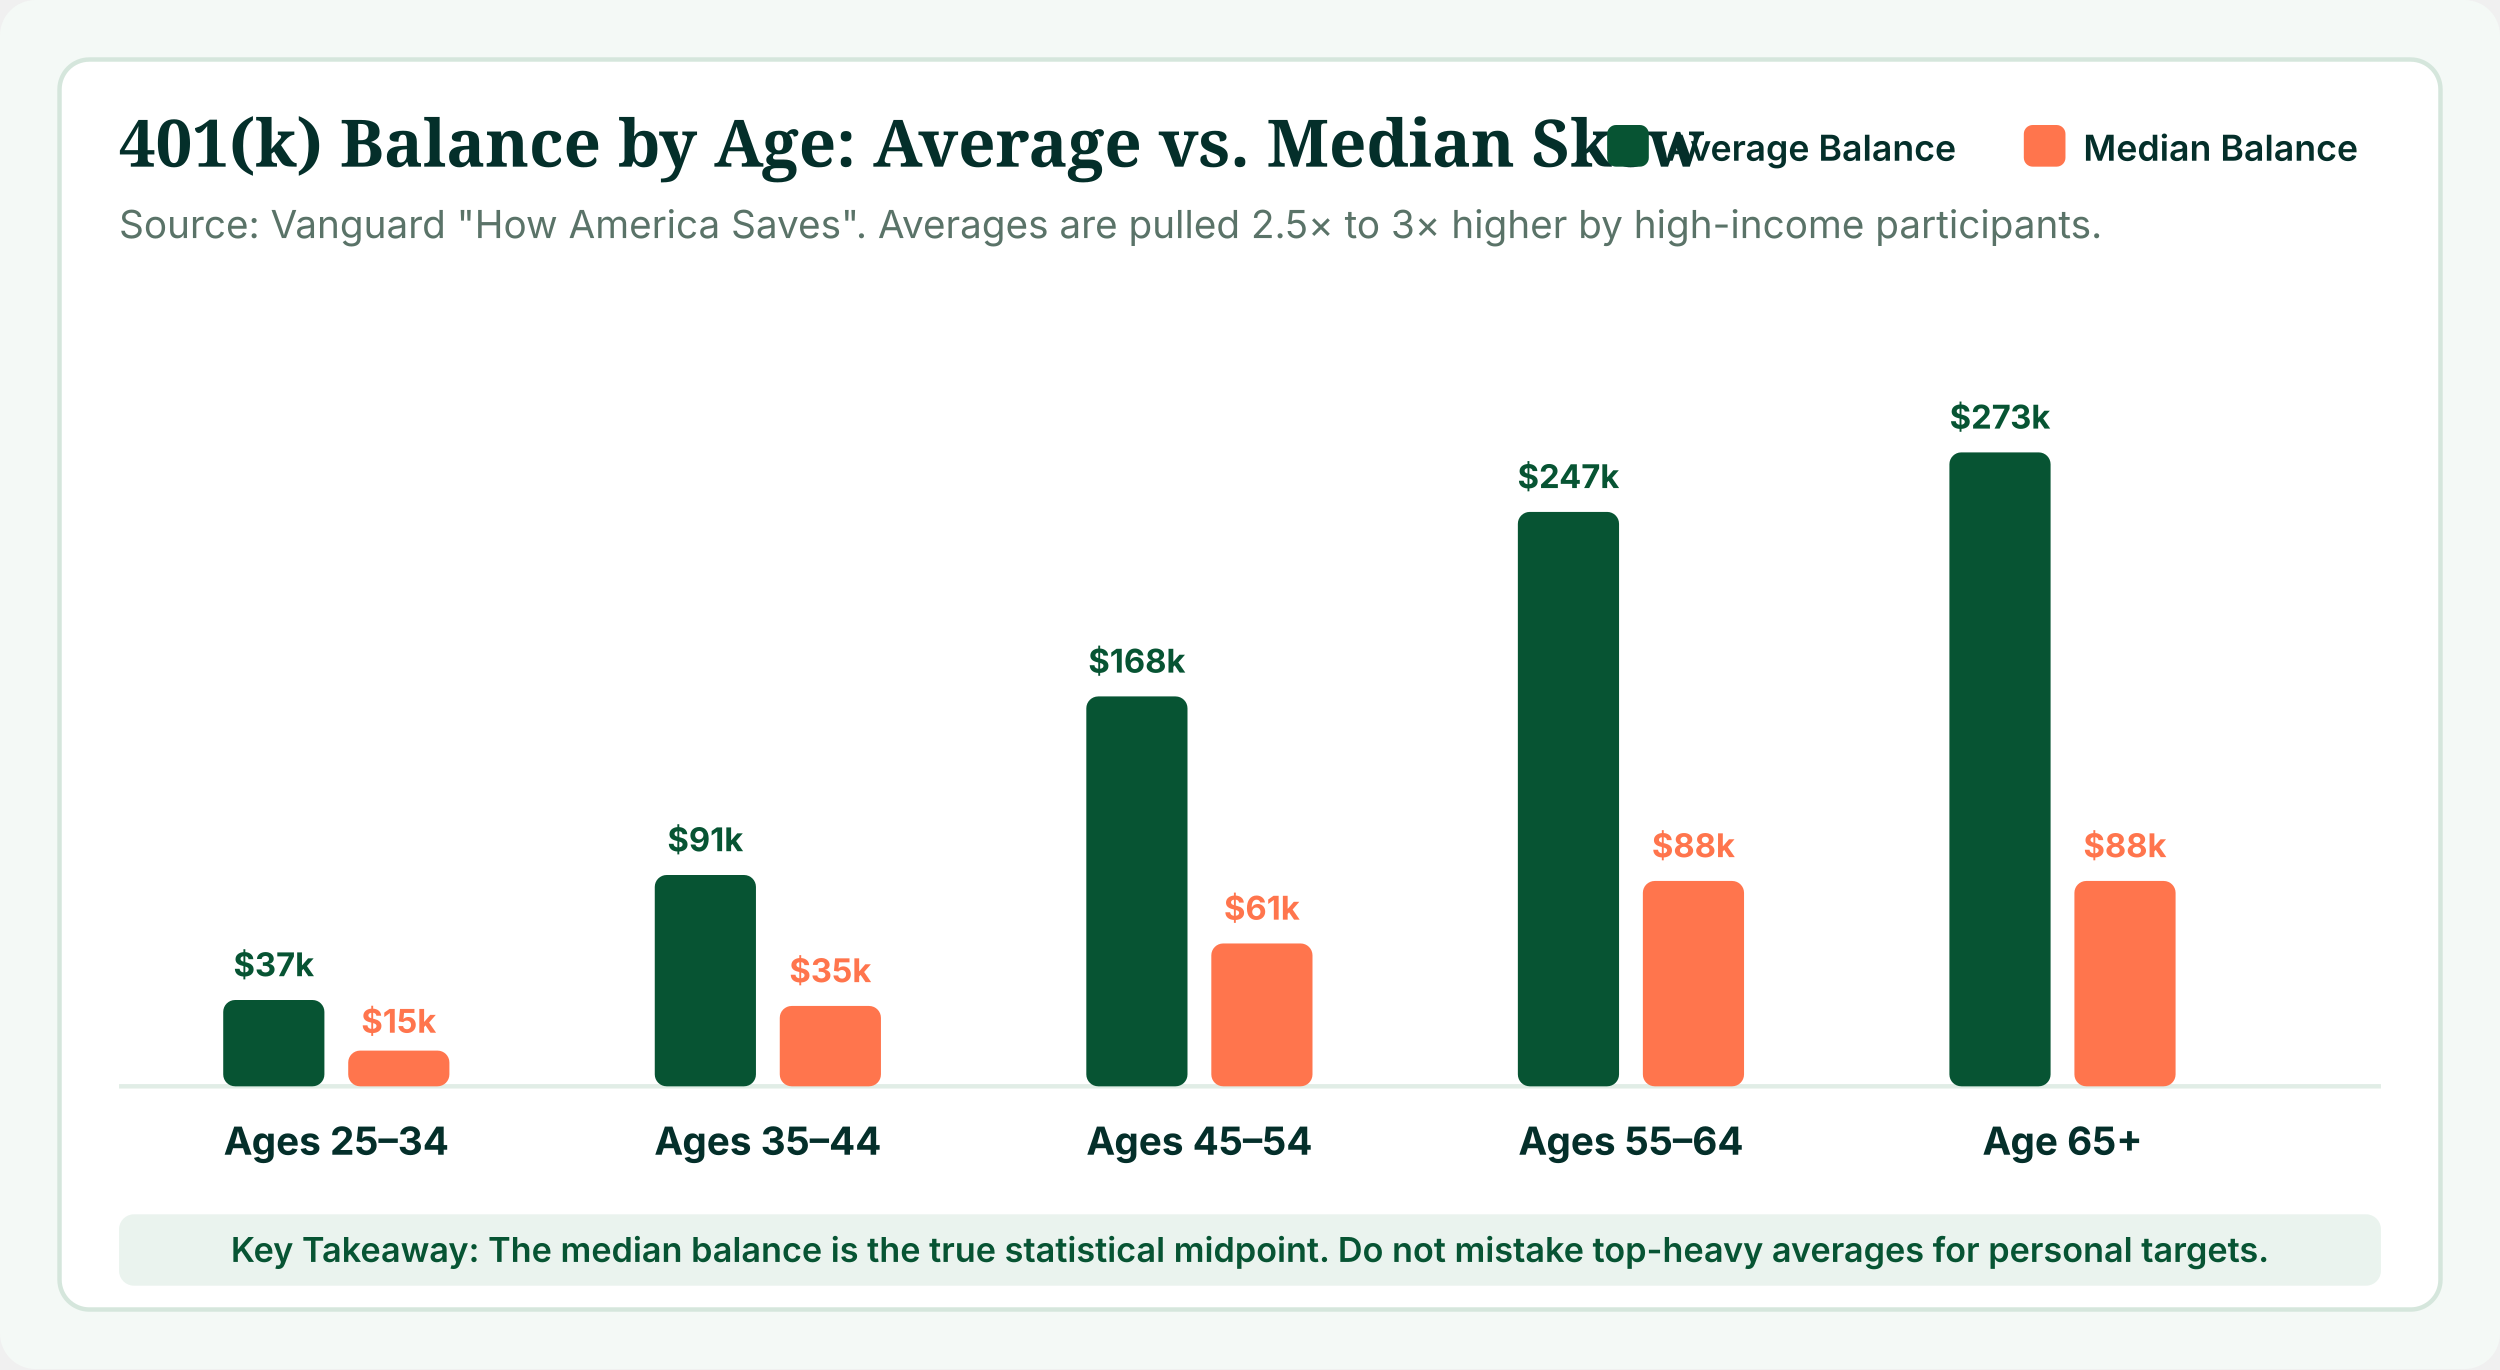
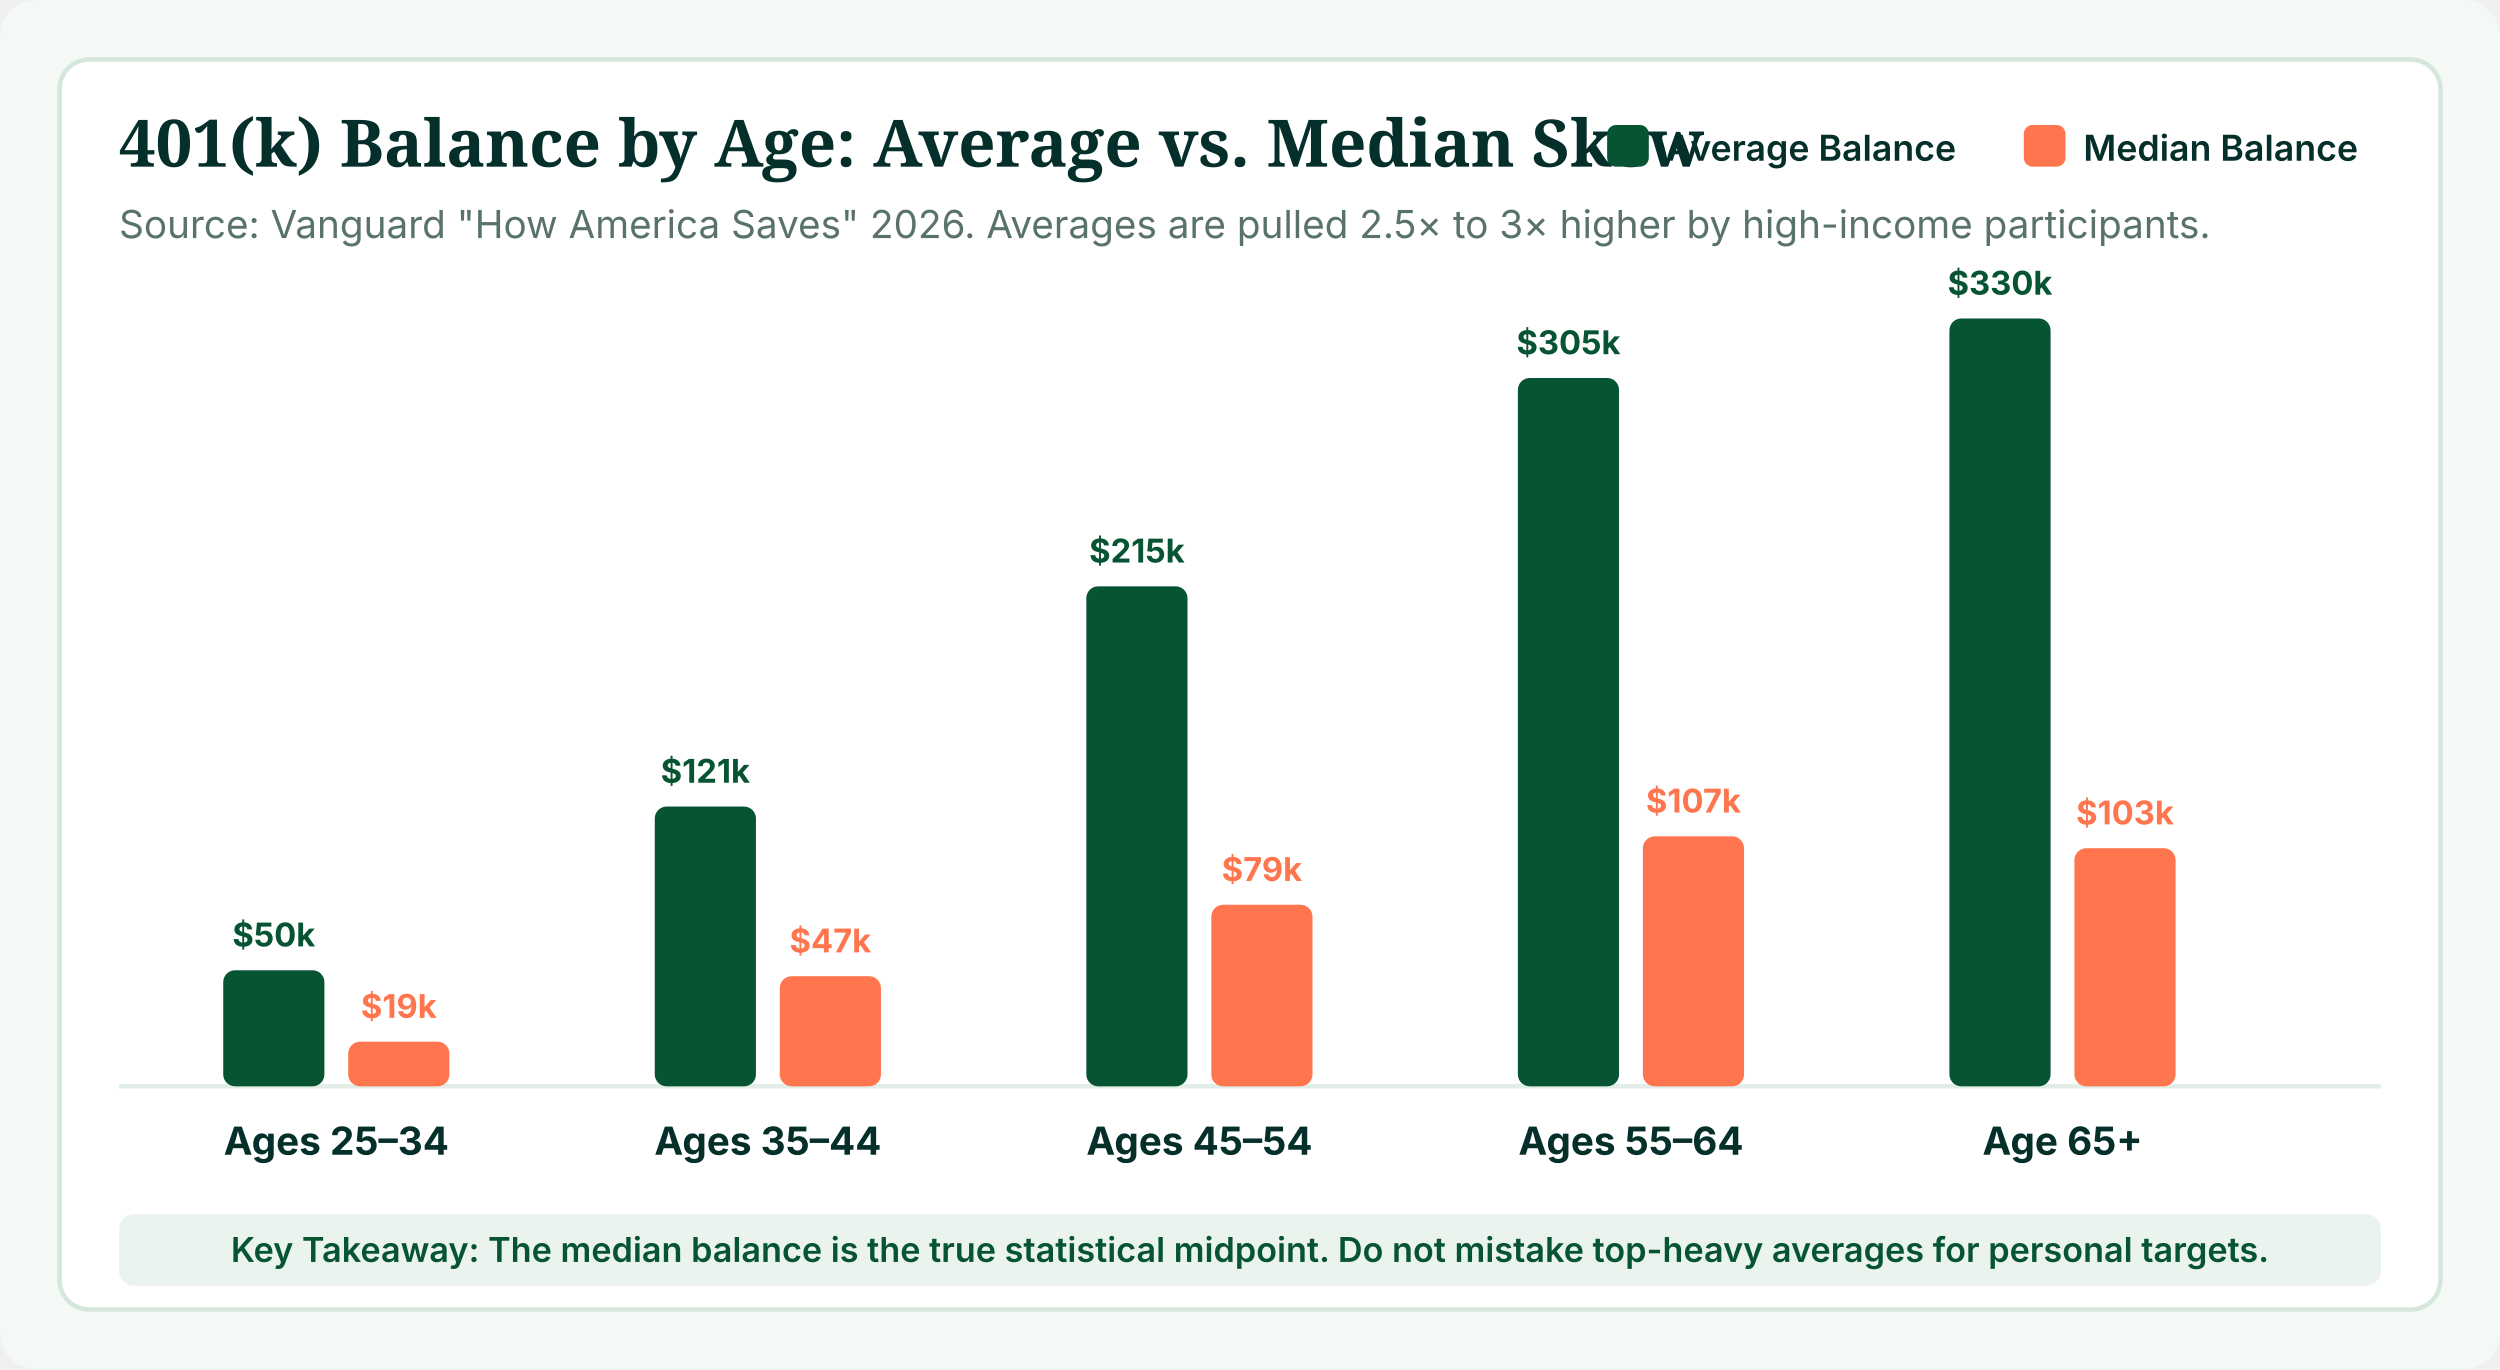
<svg xmlns="http://www.w3.org/2000/svg" viewBox="0 0 840 460" width="100%" role="img" aria-label="Average vs Median 401(k) Balance by Age">
  <rect width="100%" height="100%" fill="#f4f9f6" rx="12" />
  <rect x="20" y="20" width="800" height="420" fill="#ffffff" rx="10" stroke="#d5e6dc" stroke-width="1.5" />
  <text x="40" y="56" font-family="'Fraunces', serif" font-size="22" font-weight="700" fill="#042f2a">401(k) Balance by Age: Average vs. Median Skew</text>
-   <text x="40" y="80" font-family="'Inter', sans-serif" font-size="13" fill="#5a7368">Source: Vanguard "How America Saves". Averages are pulled 2.5× to 3× higher by high-income participants.</text>
+   <text x="40" y="80" font-family="'Inter', sans-serif" font-size="13" fill="#5a7368">Source: Vanguard "How America Saves" 2026. Averages are pulled 2.5× to 3× higher by high-income participants.</text>
  <g transform="translate(540, 42)">
    <rect x="0" y="0" width="14" height="14" fill="#075433" rx="3" />
    <text x="20" y="12" font-family="'Inter', sans-serif" font-size="12" font-weight="600" fill="#042f2a">Average Balance</text>
    <rect x="140" y="0" width="14" height="14" fill="#ff754d" rx="3" />
    <text x="160" y="12" font-family="'Inter', sans-serif" font-size="12" font-weight="600" fill="#042f2a">Median Balance</text>
  </g>
  <line x1="40" y1="365" x2="800" y2="365" stroke="#e1ede6" stroke-width="1.5" />
  <g transform="translate(60, 0)">
-     <rect x="15" y="336" width="34" height="29" fill="#075433" rx="4" />
-     <text x="32" y="328" font-family="'Inter', sans-serif" font-size="11" font-weight="700" fill="#075433" text-anchor="middle">$37k</text>
-     <rect x="57" y="353" width="34" height="12" fill="#ff754d" rx="4" />
-     <text x="74" y="347" font-family="'Inter', sans-serif" font-size="11" font-weight="700" fill="#ff754d" text-anchor="middle">$15k</text>
+     <rect x="15" y="326" width="34" height="39" fill="#075433" rx="4" />
+     <text x="32" y="318" font-family="'Inter', sans-serif" font-size="11" font-weight="700" fill="#075433" text-anchor="middle">$50k</text>
+     <rect x="57" y="350" width="34" height="15" fill="#ff754d" rx="4" />
+     <text x="74" y="342" font-family="'Inter', sans-serif" font-size="11" font-weight="700" fill="#ff754d" text-anchor="middle">$19k</text>
    <text x="53" y="388" font-family="'Inter', sans-serif" font-size="13" font-weight="700" fill="#042f2a" text-anchor="middle">Ages 25–34</text>
  </g>
  <g transform="translate(205, 0)">
-     <rect x="15" y="294" width="34" height="71" fill="#075433" rx="4" />
-     <text x="32" y="286" font-family="'Inter', sans-serif" font-size="11" font-weight="700" fill="#075433" text-anchor="middle">$91k</text>
-     <rect x="57" y="338" width="34" height="27" fill="#ff754d" rx="4" />
-     <text x="74" y="330" font-family="'Inter', sans-serif" font-size="11" font-weight="700" fill="#ff754d" text-anchor="middle">$35k</text>
+     <rect x="15" y="271" width="34" height="94" fill="#075433" rx="4" />
+     <text x="32" y="263" font-family="'Inter', sans-serif" font-size="11" font-weight="700" fill="#075433" text-anchor="middle">$121k</text>
+     <rect x="57" y="328" width="34" height="37" fill="#ff754d" rx="4" />
+     <text x="74" y="320" font-family="'Inter', sans-serif" font-size="11" font-weight="700" fill="#ff754d" text-anchor="middle">$47k</text>
    <text x="53" y="388" font-family="'Inter', sans-serif" font-size="13" font-weight="700" fill="#042f2a" text-anchor="middle">Ages 35–44</text>
  </g>
  <g transform="translate(350, 0)">
-     <rect x="15" y="234" width="34" height="131" fill="#075433" rx="4" />
-     <text x="32" y="226" font-family="'Inter', sans-serif" font-size="11" font-weight="700" fill="#075433" text-anchor="middle">$168k</text>
-     <rect x="57" y="317" width="34" height="48" fill="#ff754d" rx="4" />
-     <text x="74" y="309" font-family="'Inter', sans-serif" font-size="11" font-weight="700" fill="#ff754d" text-anchor="middle">$61k</text>
+     <rect x="15" y="197" width="34" height="168" fill="#075433" rx="4" />
+     <text x="32" y="189" font-family="'Inter', sans-serif" font-size="11" font-weight="700" fill="#075433" text-anchor="middle">$215k</text>
+     <rect x="57" y="304" width="34" height="61" fill="#ff754d" rx="4" />
+     <text x="74" y="296" font-family="'Inter', sans-serif" font-size="11" font-weight="700" fill="#ff754d" text-anchor="middle">$79k</text>
    <text x="53" y="388" font-family="'Inter', sans-serif" font-size="13" font-weight="700" fill="#042f2a" text-anchor="middle">Ages 45–54</text>
  </g>
  <g transform="translate(495, 0)">
-     <rect x="15" y="172" width="34" height="193" fill="#075433" rx="4" />
-     <text x="32" y="164" font-family="'Inter', sans-serif" font-size="11" font-weight="700" fill="#075433" text-anchor="middle">$247k</text>
-     <rect x="57" y="296" width="34" height="69" fill="#ff754d" rx="4" />
-     <text x="74" y="288" font-family="'Inter', sans-serif" font-size="11" font-weight="700" fill="#ff754d" text-anchor="middle">$88k</text>
+     <rect x="15" y="127" width="34" height="238" fill="#075433" rx="4" />
+     <text x="32" y="119" font-family="'Inter', sans-serif" font-size="11" font-weight="700" fill="#075433" text-anchor="middle">$305k</text>
+     <rect x="57" y="281" width="34" height="84" fill="#ff754d" rx="4" />
+     <text x="74" y="273" font-family="'Inter', sans-serif" font-size="11" font-weight="700" fill="#ff754d" text-anchor="middle">$107k</text>
    <text x="53" y="388" font-family="'Inter', sans-serif" font-size="13" font-weight="700" fill="#042f2a" text-anchor="middle">Ages 55–64</text>
  </g>
  <g transform="translate(640, 0)">
-     <rect x="15" y="152" width="34" height="213" fill="#075433" rx="4" />
-     <text x="32" y="144" font-family="'Inter', sans-serif" font-size="11" font-weight="700" fill="#075433" text-anchor="middle">$273k</text>
-     <rect x="57" y="296" width="34" height="69" fill="#ff754d" rx="4" />
-     <text x="74" y="288" font-family="'Inter', sans-serif" font-size="11" font-weight="700" fill="#ff754d" text-anchor="middle">$88k</text>
+     <rect x="15" y="107" width="34" height="258" fill="#075433" rx="4" />
+     <text x="32" y="99" font-family="'Inter', sans-serif" font-size="11" font-weight="700" fill="#075433" text-anchor="middle">$330k</text>
+     <rect x="57" y="285" width="34" height="80" fill="#ff754d" rx="4" />
+     <text x="74" y="277" font-family="'Inter', sans-serif" font-size="11" font-weight="700" fill="#ff754d" text-anchor="middle">$103k</text>
    <text x="53" y="388" font-family="'Inter', sans-serif" font-size="13" font-weight="700" fill="#042f2a" text-anchor="middle">Age 65+</text>
  </g>
  <rect x="40" y="408" width="760" height="24" fill="#eaf3ee" rx="5" />
  <text x="420" y="424" font-family="'Inter', sans-serif" font-size="11.5" font-weight="600" fill="#075433" text-anchor="middle">Key Takeaway: The median balance is the true statistical midpoint. Do not mistake top-heavy averages for personal targets.</text>
</svg>
